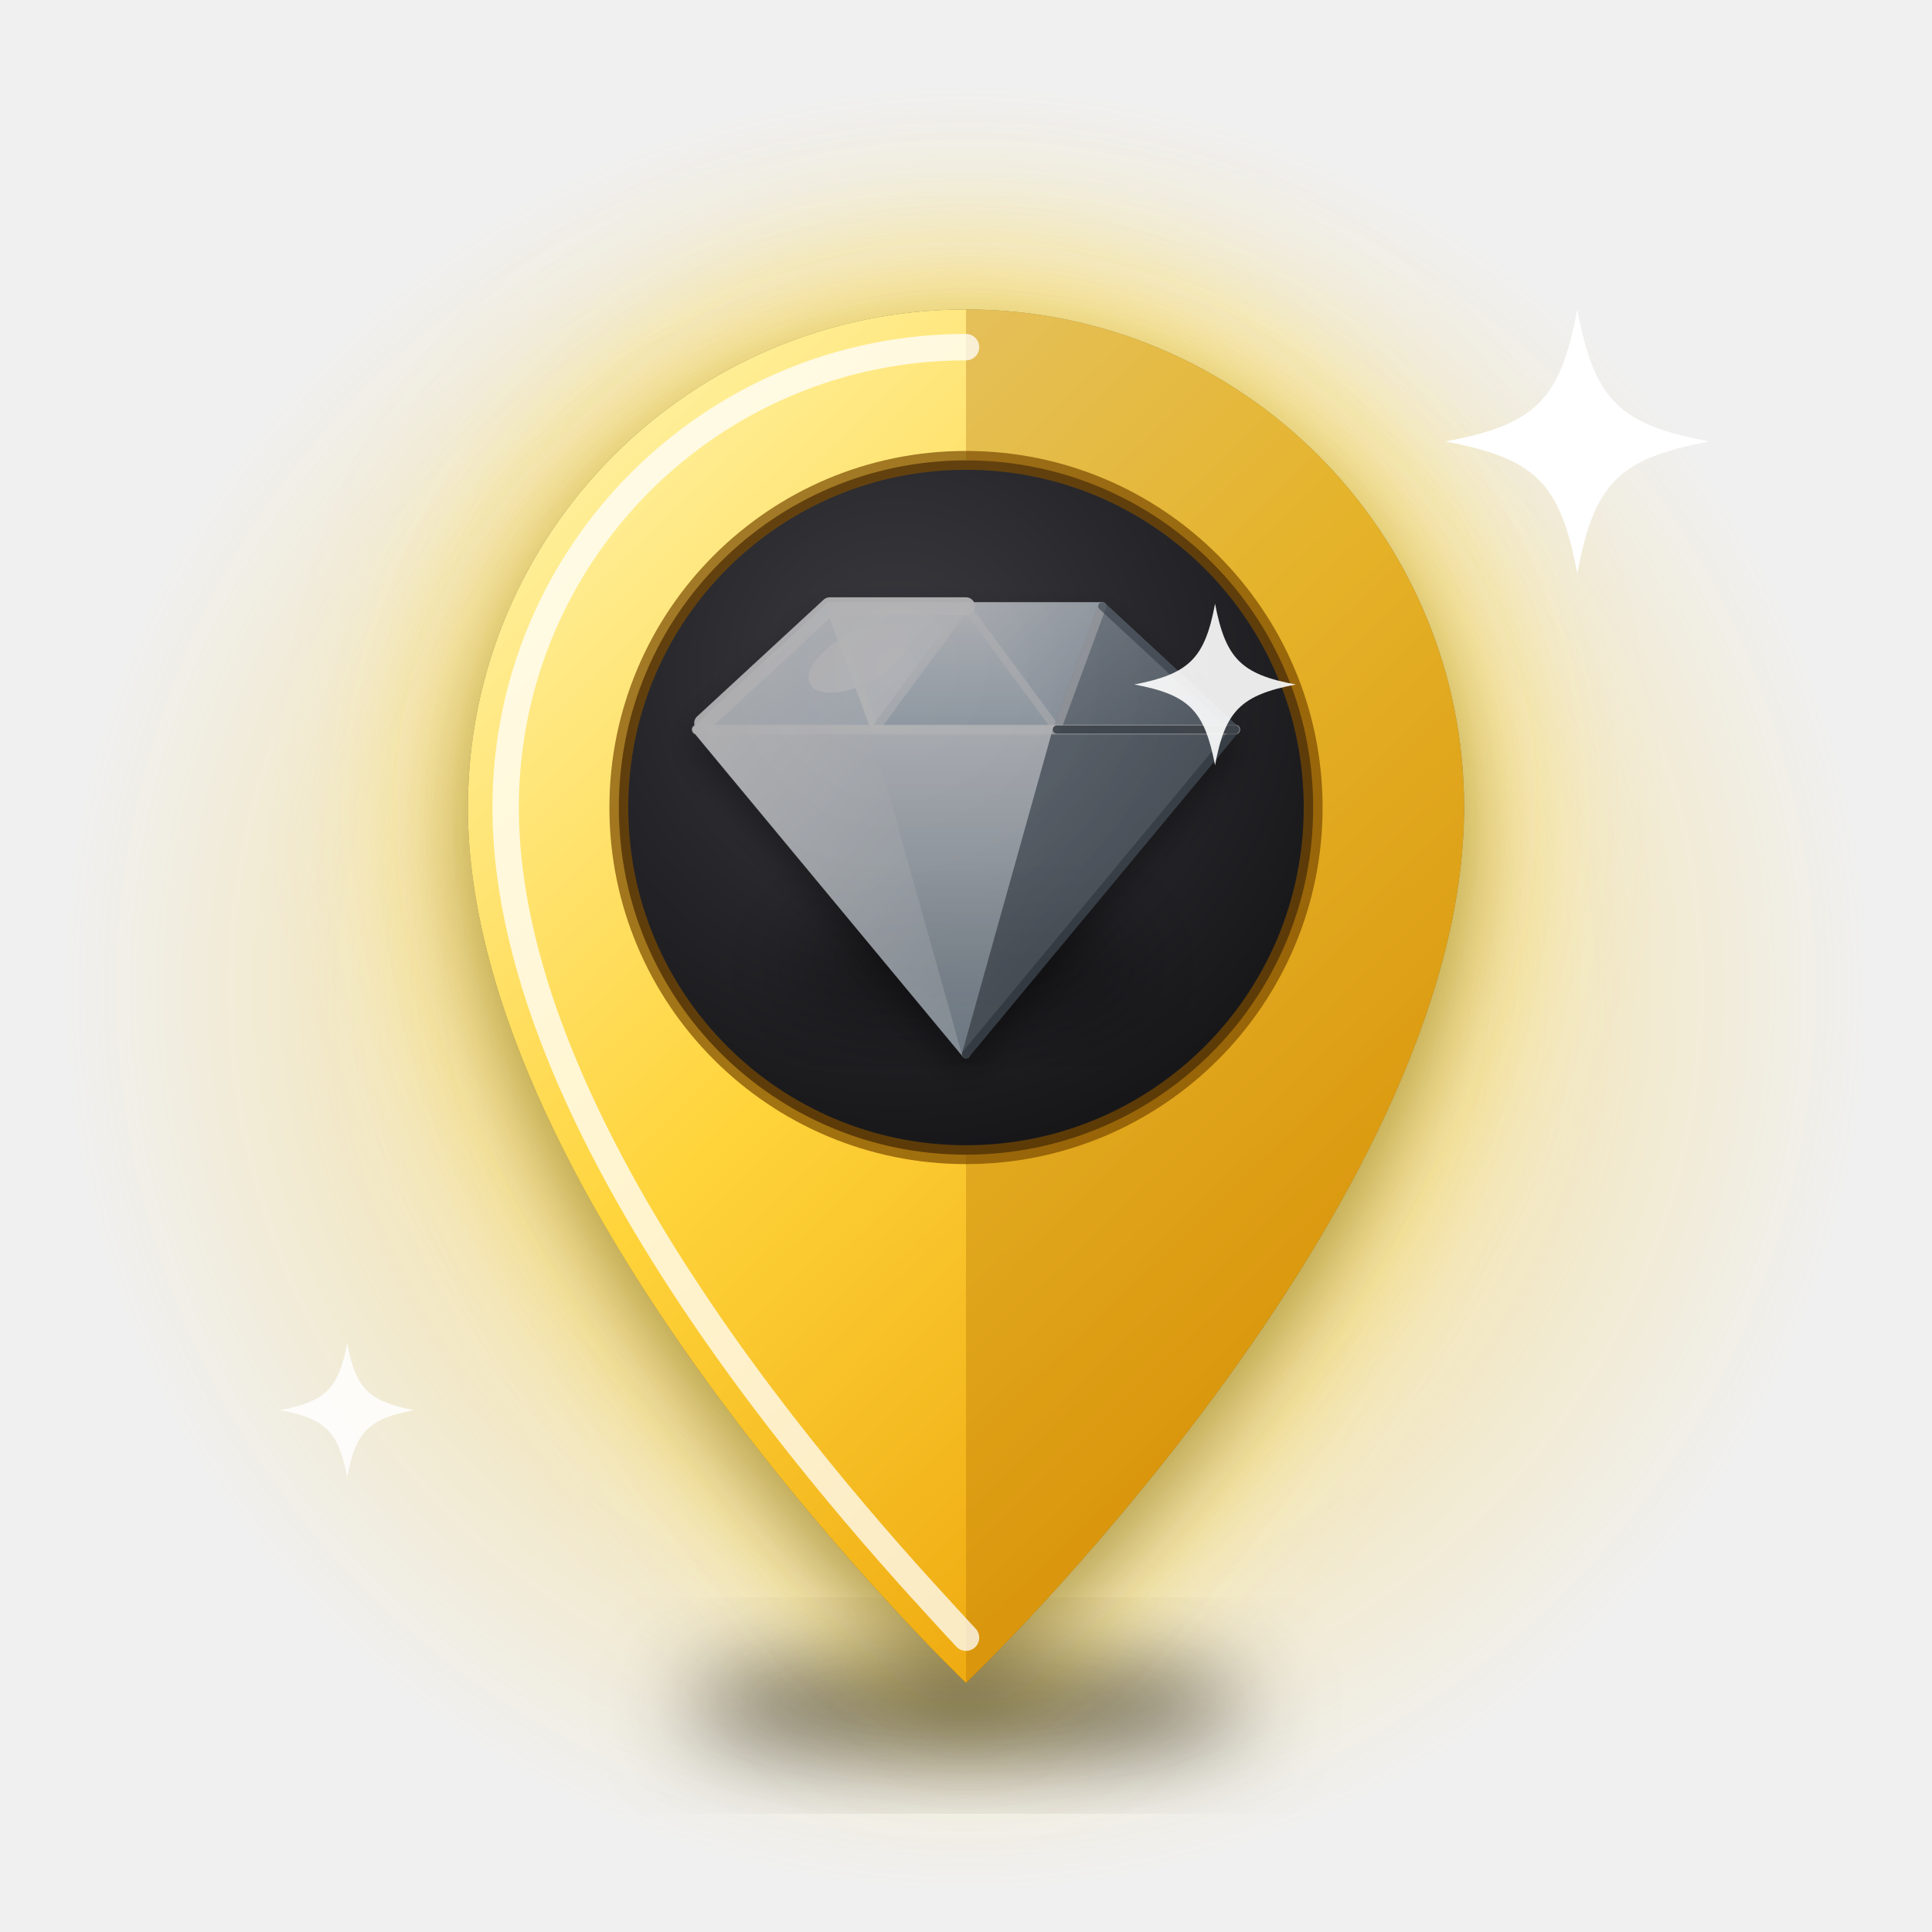
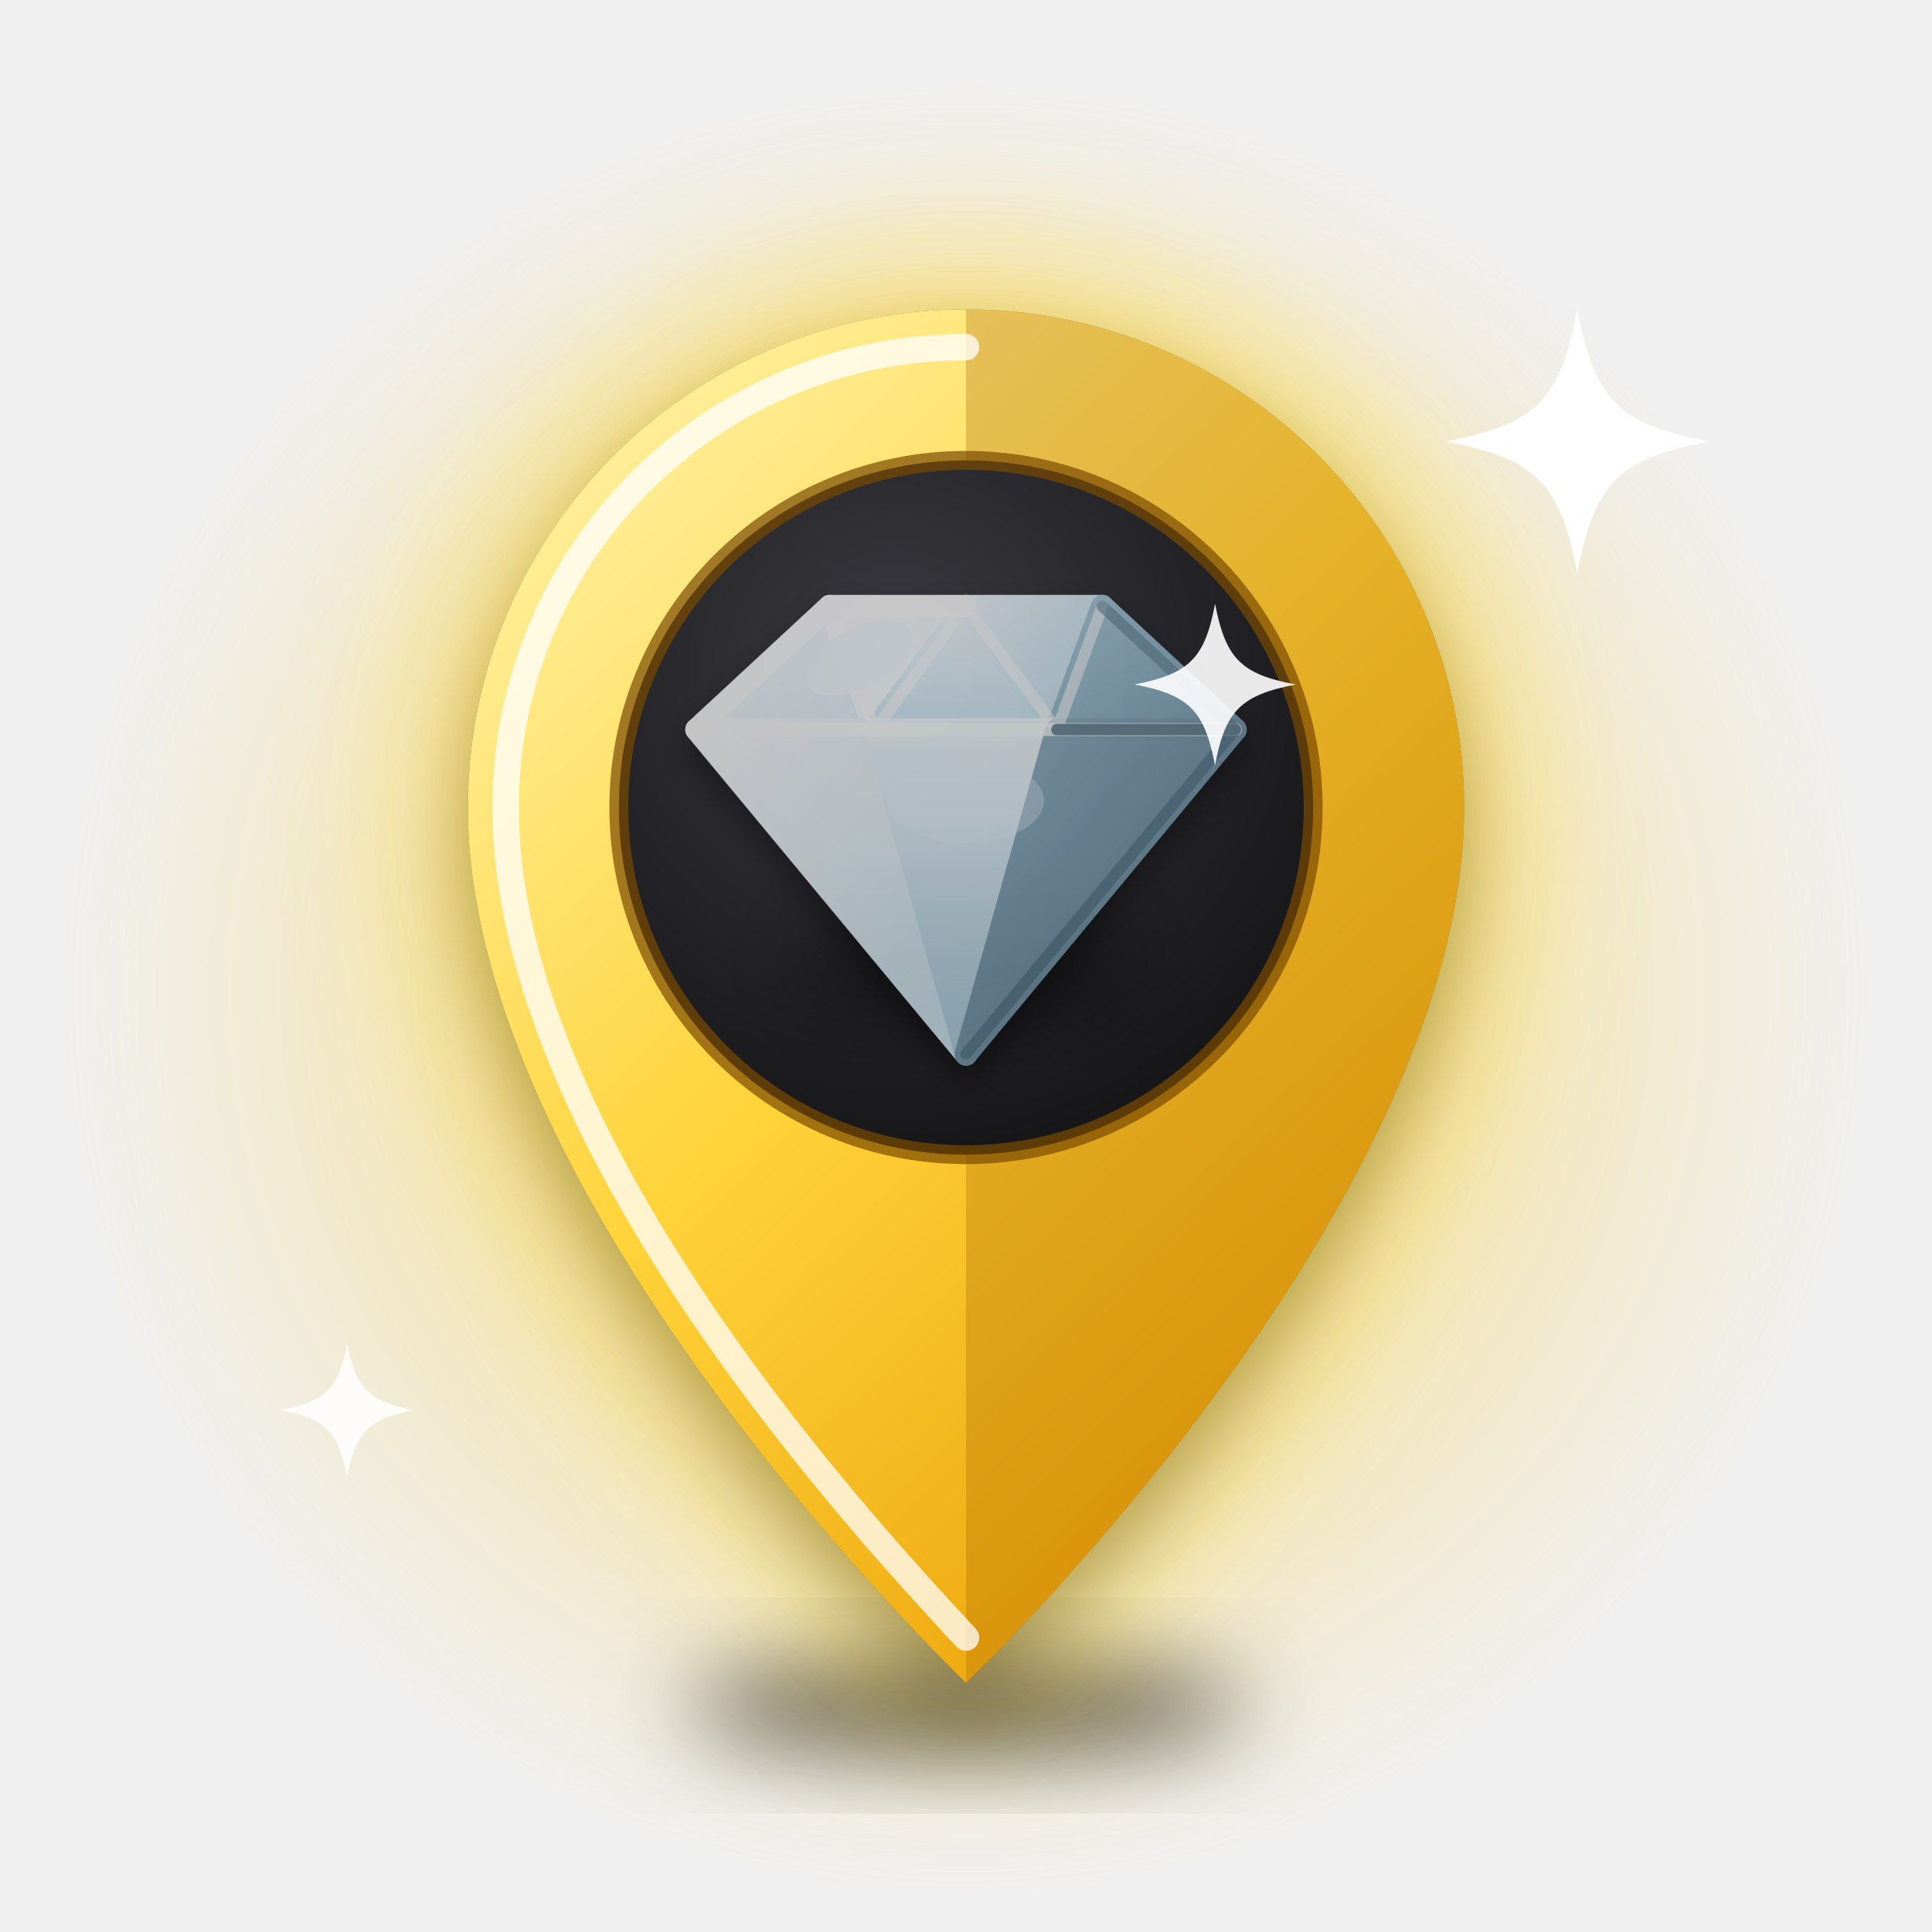
<svg xmlns="http://www.w3.org/2000/svg" viewBox="0 0 512 512" role="img" aria-label="The Zone">
  <defs>
    <linearGradient id="bg" x1=".1" y1="0" x2=".9" y2="1">
      <stop offset="0" stop-color="#4a4a50" />
      <stop offset=".5" stop-color="#26262a" />
      <stop offset="1" stop-color="#0c0c0d" />
    </linearGradient>
    <radialGradient id="glow" cx=".3" cy=".18" r=".7">
      <stop offset="0" stop-color="#fff" stop-opacity=".22" />
      <stop offset=".6" stop-color="#fff" stop-opacity="0" />
    </radialGradient>
    <linearGradient id="rim" x1="0" y1="0" x2="0" y2="1">
      <stop offset="0" stop-color="#fff" stop-opacity=".35" />
      <stop offset=".35" stop-color="#fff" stop-opacity="0" />
    </linearGradient>
    <radialGradient id="halo" cx=".5" cy=".5" r=".5">
      <stop offset="0" stop-color="#ffe14d" stop-opacity=".7" />
      <stop offset=".45" stop-color="#ffc400" stop-opacity=".3" />
      <stop offset="1" stop-color="#ffc400" stop-opacity="0" />
    </radialGradient>
    <linearGradient id="pin" x1=".15" y1="0" x2=".85" y2="1">
      <stop offset="0" stop-color="#fff3a8" />
      <stop offset=".45" stop-color="#ffd43b" />
      <stop offset="1" stop-color="#e89a00" />
    </linearGradient>
    <radialGradient id="well" cx=".4" cy=".3" r=".8">
      <stop offset="0" stop-color="#3a3a40" />
      <stop offset="1" stop-color="#121214" />
    </radialGradient>
    <linearGradient id="c1" x1="0" y1="0" x2="1" y2="1">
      <stop offset="0" stop-color="#ffffff" />
-       <stop offset="1" stop-color="#dce6ef" />
+       <stop offset="1" stop-color="#e5f3fb" />
    </linearGradient>
    <linearGradient id="c2" x1="0" y1="0" x2="1" y2="1">
      <stop offset="0" stop-color="#ffffff" />
-       <stop offset="1" stop-color="#eef5fb" />
+       <stop offset="1" stop-color="#f3fbff" />
    </linearGradient>
    <linearGradient id="c3" x1="0" y1="0" x2="0" y2="1">
-       <stop offset="0" stop-color="#f4f8fb" />
-       <stop offset="1" stop-color="#c3d2de" />
+       <stop offset="0" stop-color="#f7fcff" />
+       <stop offset="1" stop-color="#cfe9f5" />
    </linearGradient>
    <linearGradient id="c4" x1="0" y1="0" x2="1" y2="1">
-       <stop offset="0" stop-color="#eef3f8" />
-       <stop offset="1" stop-color="#b3c2d1" />
+       <stop offset="0" stop-color="#f1faff" />
+       <stop offset="1" stop-color="#bfe1ef" />
    </linearGradient>
    <linearGradient id="c5" x1="0" y1="0" x2="1" y2="1">
-       <stop offset="0" stop-color="#9aa7b3" />
-       <stop offset="1" stop-color="#687481" />
+       <stop offset="0" stop-color="#a9ccdc" />
+       <stop offset="1" stop-color="#7aa3b8" />
    </linearGradient>
    <linearGradient id="p1" x1="0" y1="0" x2="1" y2="1">
      <stop offset="0" stop-color="#ffffff" />
-       <stop offset="1" stop-color="#c3d1dd" />
+       <stop offset="1" stop-color="#cfe9f5" />
    </linearGradient>
    <linearGradient id="p2" x1="0" y1="0" x2="0" y2="1">
-       <stop offset="0" stop-color="#eef3f8" />
-       <stop offset="1" stop-color="#9eafbe" />
+       <stop offset="0" stop-color="#f1faff" />
+       <stop offset="1" stop-color="#aed3e4" />
    </linearGradient>
    <linearGradient id="p3" x1="0" y1="0" x2="1" y2="1">
-       <stop offset="0" stop-color="#7c8894" />
-       <stop offset="1" stop-color="#48515a" />
+       <stop offset="0" stop-color="#8fb4c8" />
+       <stop offset="1" stop-color="#5c7f92" />
    </linearGradient>
    <filter id="soft" x="-30%" y="-60%" width="160%" height="220%">
      <feGaussianBlur stdDeviation="12" />
    </filter>
    <filter id="shine" x="-40%" y="-40%" width="180%" height="180%">
      <feGaussianBlur stdDeviation="22" />
    </filter>
    <filter id="drop" x="-60%" y="-60%" width="220%" height="220%">
      <feDropShadow dx="0" dy="10" stdDeviation="10" flood-color="#000" flood-opacity=".55" />
    </filter>
  </defs>
  <ellipse cx="256" cy="452" rx="74" ry="13" fill="#000" opacity=".65" filter="url(#soft)" />
  <circle cx="256" cy="262" r="240" fill="url(#halo)" />
  <path d="M256 446C256 446 124 320 124 214A132 132 0 1 1 388 214C388 320 256 446 256 446Z" fill="#ffd21f" opacity=".8" filter="url(#shine)" />
  <path d="M256 446C256 446 124 320 124 214A132 132 0 1 1 388 214C388 320 256 446 256 446Z" fill="#000" opacity=".5" filter="url(#drop)" />
  <path d="M256 446C256 446 124 320 124 214A132 132 0 1 1 388 214C388 320 256 446 256 446Z" fill="url(#pin)" />
  <path d="M256 82A132 132 0 0 1 388 214C388 320 256 446 256 446Z" fill="#a86400" opacity=".3" />
  <path d="M256 434C232 408 134 304 134 214A122 122 0 0 1 256 92" fill="none" stroke="#fff" stroke-width="7" stroke-linecap="round" opacity=".75" />
  <circle cx="256" cy="214" r="92" fill="url(#well)" />
  <circle cx="256" cy="214" r="92" fill="none" stroke="#7a4a00" stroke-width="5" opacity=".7" />
  <ellipse cx="256" cy="256" rx="46" ry="12" fill="#000" opacity=".5" filter="url(#soft)" />
  <g transform="translate(256 220)">
    <g>
      <animateTransform attributeName="transform" type="scale" values="1 1;0.08 1;-1 1;-0.08 1;1 1" keyTimes="0;0.25;0.5;0.75;1" dur="3.2s" calcMode="linear" repeatCount="indefinite" />
-       <g transform="scale(.43) translate(-256 -278)" opacity=".62" filter="url(#drop)">
-         <g stroke-linejoin="round" stroke-width="5">
+       <g transform="scale(.43) translate(-256 -278)" opacity=".72" filter="url(#drop)">
+         <g stroke-linejoin="round" stroke-width="14">
          <path d="M90 216 172 140 200 216Z" fill="url(#c1)" stroke="url(#c1)" />
          <path d="M172 140H256L200 216Z" fill="url(#c2)" stroke="url(#c2)" />
          <path d="M256 140 312 216H200Z" fill="url(#c3)" stroke="url(#c3)" />
          <path d="M256 140H340L312 216Z" fill="url(#c4)" stroke="url(#c4)" />
          <path d="M340 140 422 216H312Z" fill="url(#c5)" stroke="url(#c5)" />
          <path d="M90 216H200L256 416Z" fill="url(#p1)" stroke="url(#p1)" />
          <path d="M200 216H312L256 416Z" fill="url(#p2)" stroke="url(#p2)" />
          <path d="M312 216H422L256 416Z" fill="url(#p3)" stroke="url(#p3)" />
        </g>
        <g fill="none" stroke-linecap="round" stroke-linejoin="round">
-           <path d="M172 140 200 216 256 140 312 216 340 140" stroke="#fff" stroke-width="5" opacity=".55" />
-           <path d="M90 216H422" stroke="#fff" stroke-width="6" opacity=".7" />
-           <path d="M94 212 172 140H256" stroke="#fff" stroke-width="11" opacity=".95" />
-           <path d="M340 140 422 216 312 216" stroke="#3e4a56" stroke-width="5" opacity=".6" />
-           <path d="M312 216 422 216 256 416" stroke="#2c3640" stroke-width="5" opacity=".55" />
+           <path d="M172 140 200 216 256 140 312 216 340 140" stroke="#fff" stroke-width="7" opacity=".6" />
+           <path d="M90 216H422" stroke="#fff" stroke-width="8" opacity=".75" />
+           <path d="M94 212 172 140H256" stroke="#fff" stroke-width="13" opacity=".95" />
+           <path d="M340 140 422 216 312 216" stroke="#5c7f92" stroke-width="7" opacity=".6" />
+           <path d="M312 216 422 216 256 416" stroke="#44677a" stroke-width="7" opacity=".55" />
        </g>
-         <ellipse cx="190" cy="172" rx="34" ry="16" fill="#fff" opacity=".8" transform="rotate(-28 190 172)" />
+         <ellipse cx="190" cy="172" rx="36" ry="18" fill="#f3fbff" opacity=".85" transform="rotate(-28 190 172)" />
+         <ellipse cx="256" cy="260" rx="48" ry="26" fill="#eaf7ff" opacity=".35" />
      </g>
    </g>
  </g>
  <path d="M418 82c4.500 24 11 30.500 35 35-24 4.500-30.500 11-35 35-4.500-24-11-30.500-35-35 24-4.500 30.500-11 35-35Z" fill="#fff" />
  <path d="M92 356c2.300 12 5.700 15.400 17.700 17.700-12 2.300-15.400 5.700-17.700 17.700-2.300-12-5.700-15.400-17.700-17.700 12-2.300 15.400-5.700 17.700-17.700Z" fill="#fff" opacity=".85" />
  <path d="M322 160c2.800 14.500 6.900 18.700 21.400 21.400-14.500 2.800-18.700 6.900-21.400 21.400-2.800-14.500-6.900-18.700-21.400-21.400 14.500-2.800 18.700-6.900 21.400-21.400Z" fill="#fff" opacity=".9" />
</svg>
